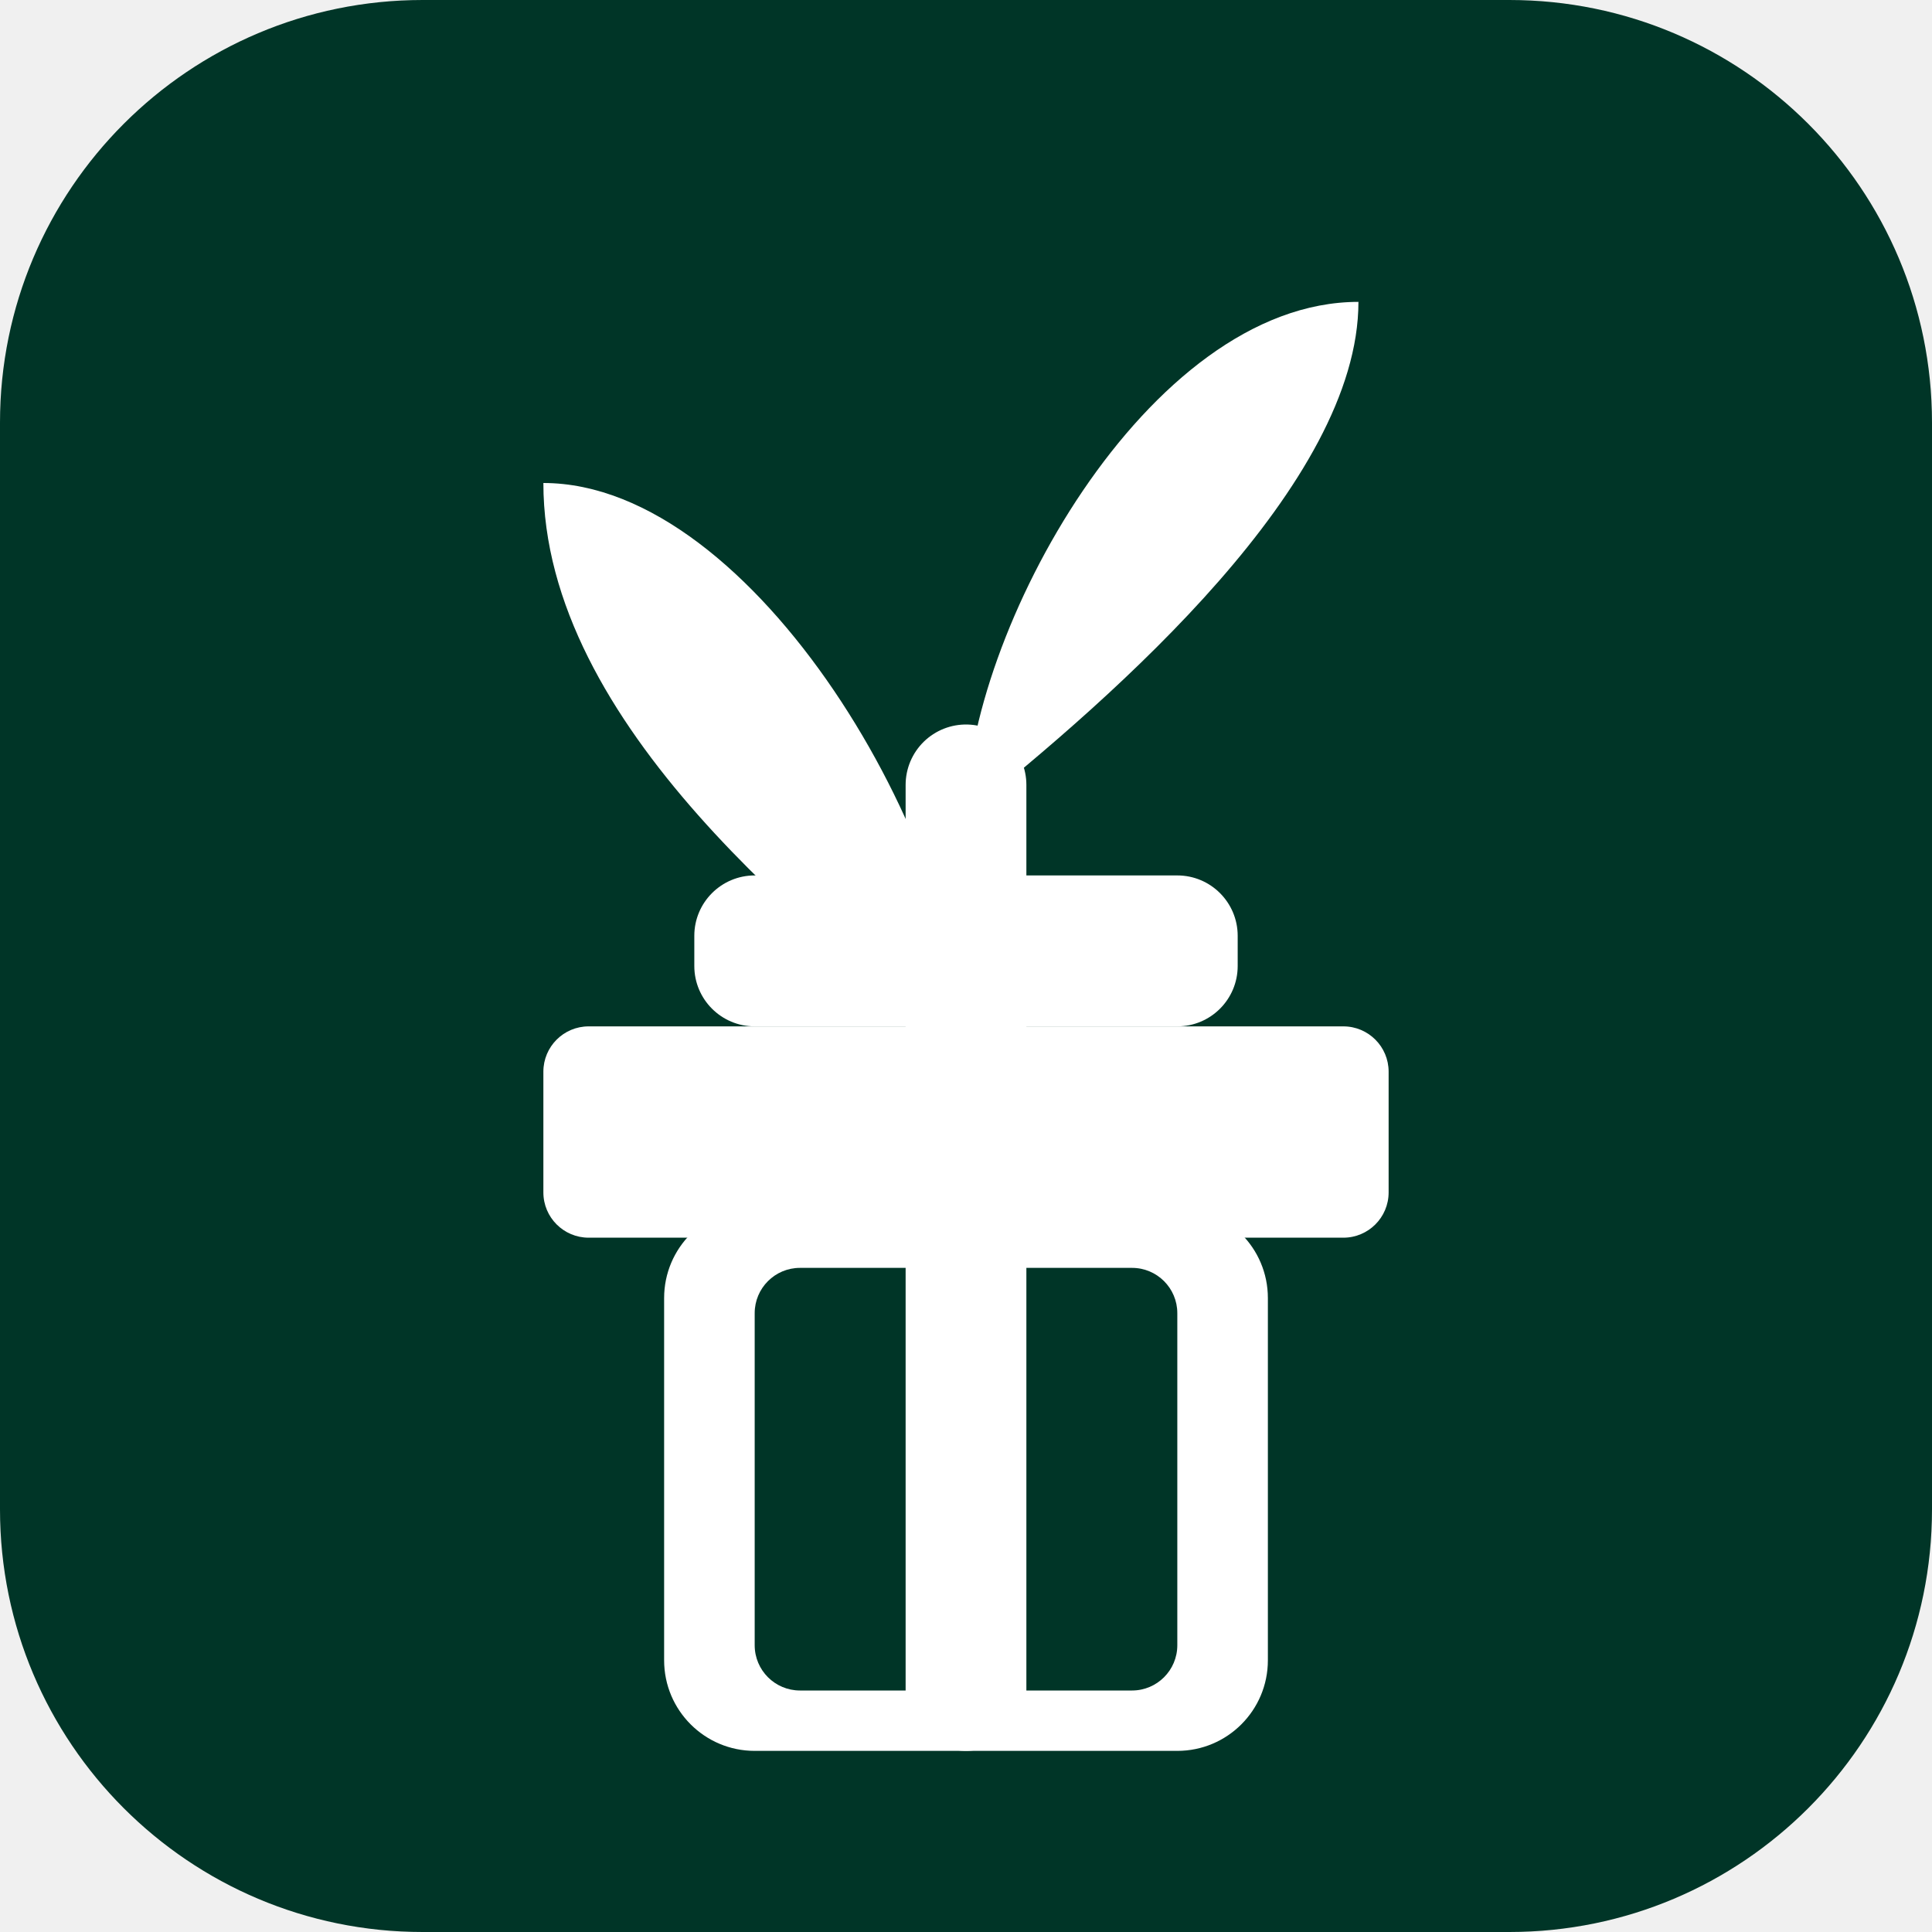
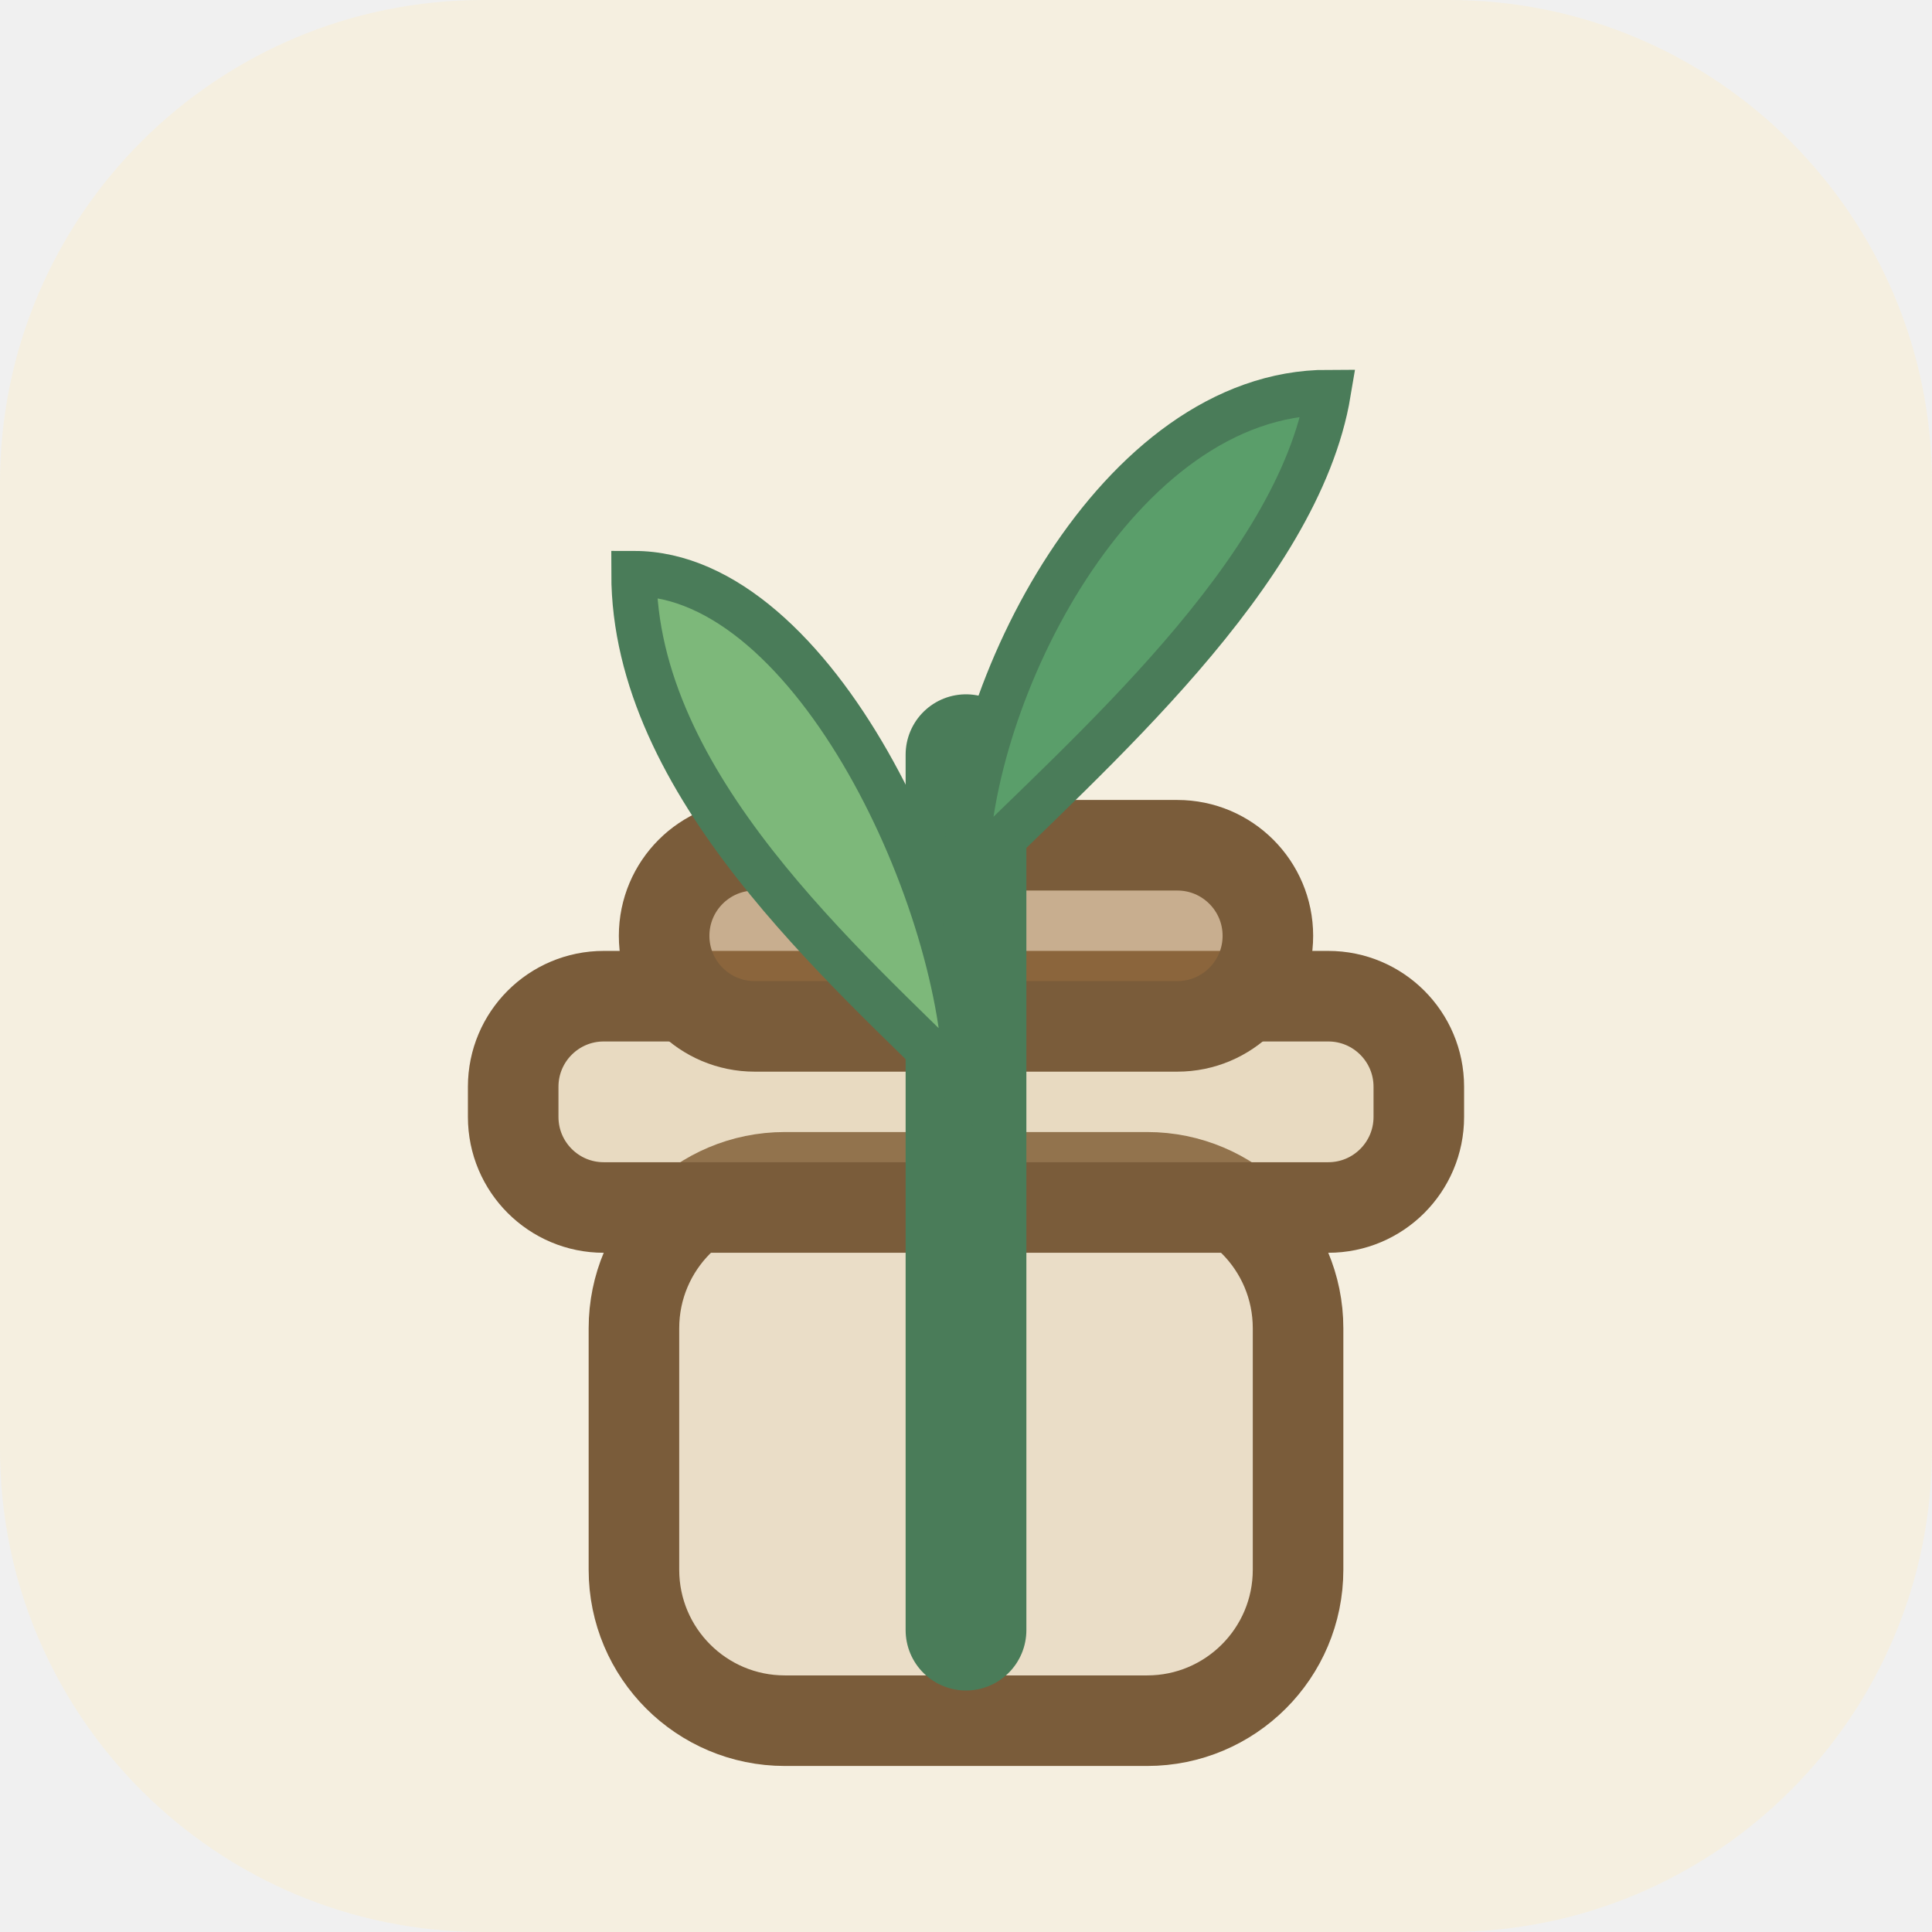
<svg xmlns="http://www.w3.org/2000/svg" viewBox="0 0 32 32">
-   <rect width="32" height="32" rx="7" fill="#003527" />
-   <rect x="11" y="20" width="10" height="9" rx="1.5" fill="white" />
-   <rect x="12.5" y="21" width="7" height="7" rx="0.75" fill="#003527" />
-   <rect x="9" y="17" width="14" height="3.5" rx="0.75" fill="white" />
-   <rect x="11.5" y="14.5" width="9" height="2.5" rx="1" fill="white" />
-   <line x1="16" y1="28" x2="16" y2="13" stroke="white" stroke-width="2" stroke-linecap="round" />
-   <path d="M16 17.5 C13.5 15.5 9 12 9 8 C12.5 8 16 14 16 17.5Z" fill="white" />
-   <path d="M16 13.5 C18.5 11.5 22.5 8 22.5 5 C19 5 16 10.5 16 13.5Z" fill="white" />
+   <rect width="32" height="32" rx="8" fill="#F5EFE0" />
+   <rect x="10.5" y="19.5" width="11" height="9" rx="2.5" fill="#C8A97A" opacity="0.25" />
+   <rect x="10.5" y="19.5" width="11" height="9" rx="2.5" fill="none" stroke="#7A5C3A" stroke-width="1.5" />
+   <rect x="8.5" y="16.5" width="15" height="3.5" rx="1.5" fill="#C8A97A" opacity="0.3" />
+   <rect x="8.5" y="16.5" width="15" height="3.5" rx="1.5" fill="none" stroke="#7A5C3A" stroke-width="1.5" />
+   <rect x="11" y="14" width="10" height="3" rx="1.5" fill="#9B6E3E" opacity="0.5" />
+   <rect x="11" y="14" width="10" height="3" rx="1.5" fill="none" stroke="#7A5C3A" stroke-width="1.5" />
+   <line x1="16" y1="27" x2="16" y2="12.5" stroke="#4A7C59" stroke-width="2" stroke-linecap="round" />
+   <path d="M16 18 C14 16 10.5 13 10.5 9.5 C13.5 9.5 16 15 16 18Z" fill="#7DB87A" stroke="#4A7C59" stroke-width="0.75" />
+   <path d="M16 14.5 C18 12.5 21.5 9.5 22 6.5 C18.5 6.5 16 11.5 16 14.5Z" fill="#5A9E6A" stroke="#4A7C59" stroke-width="0.75" />
</svg>
